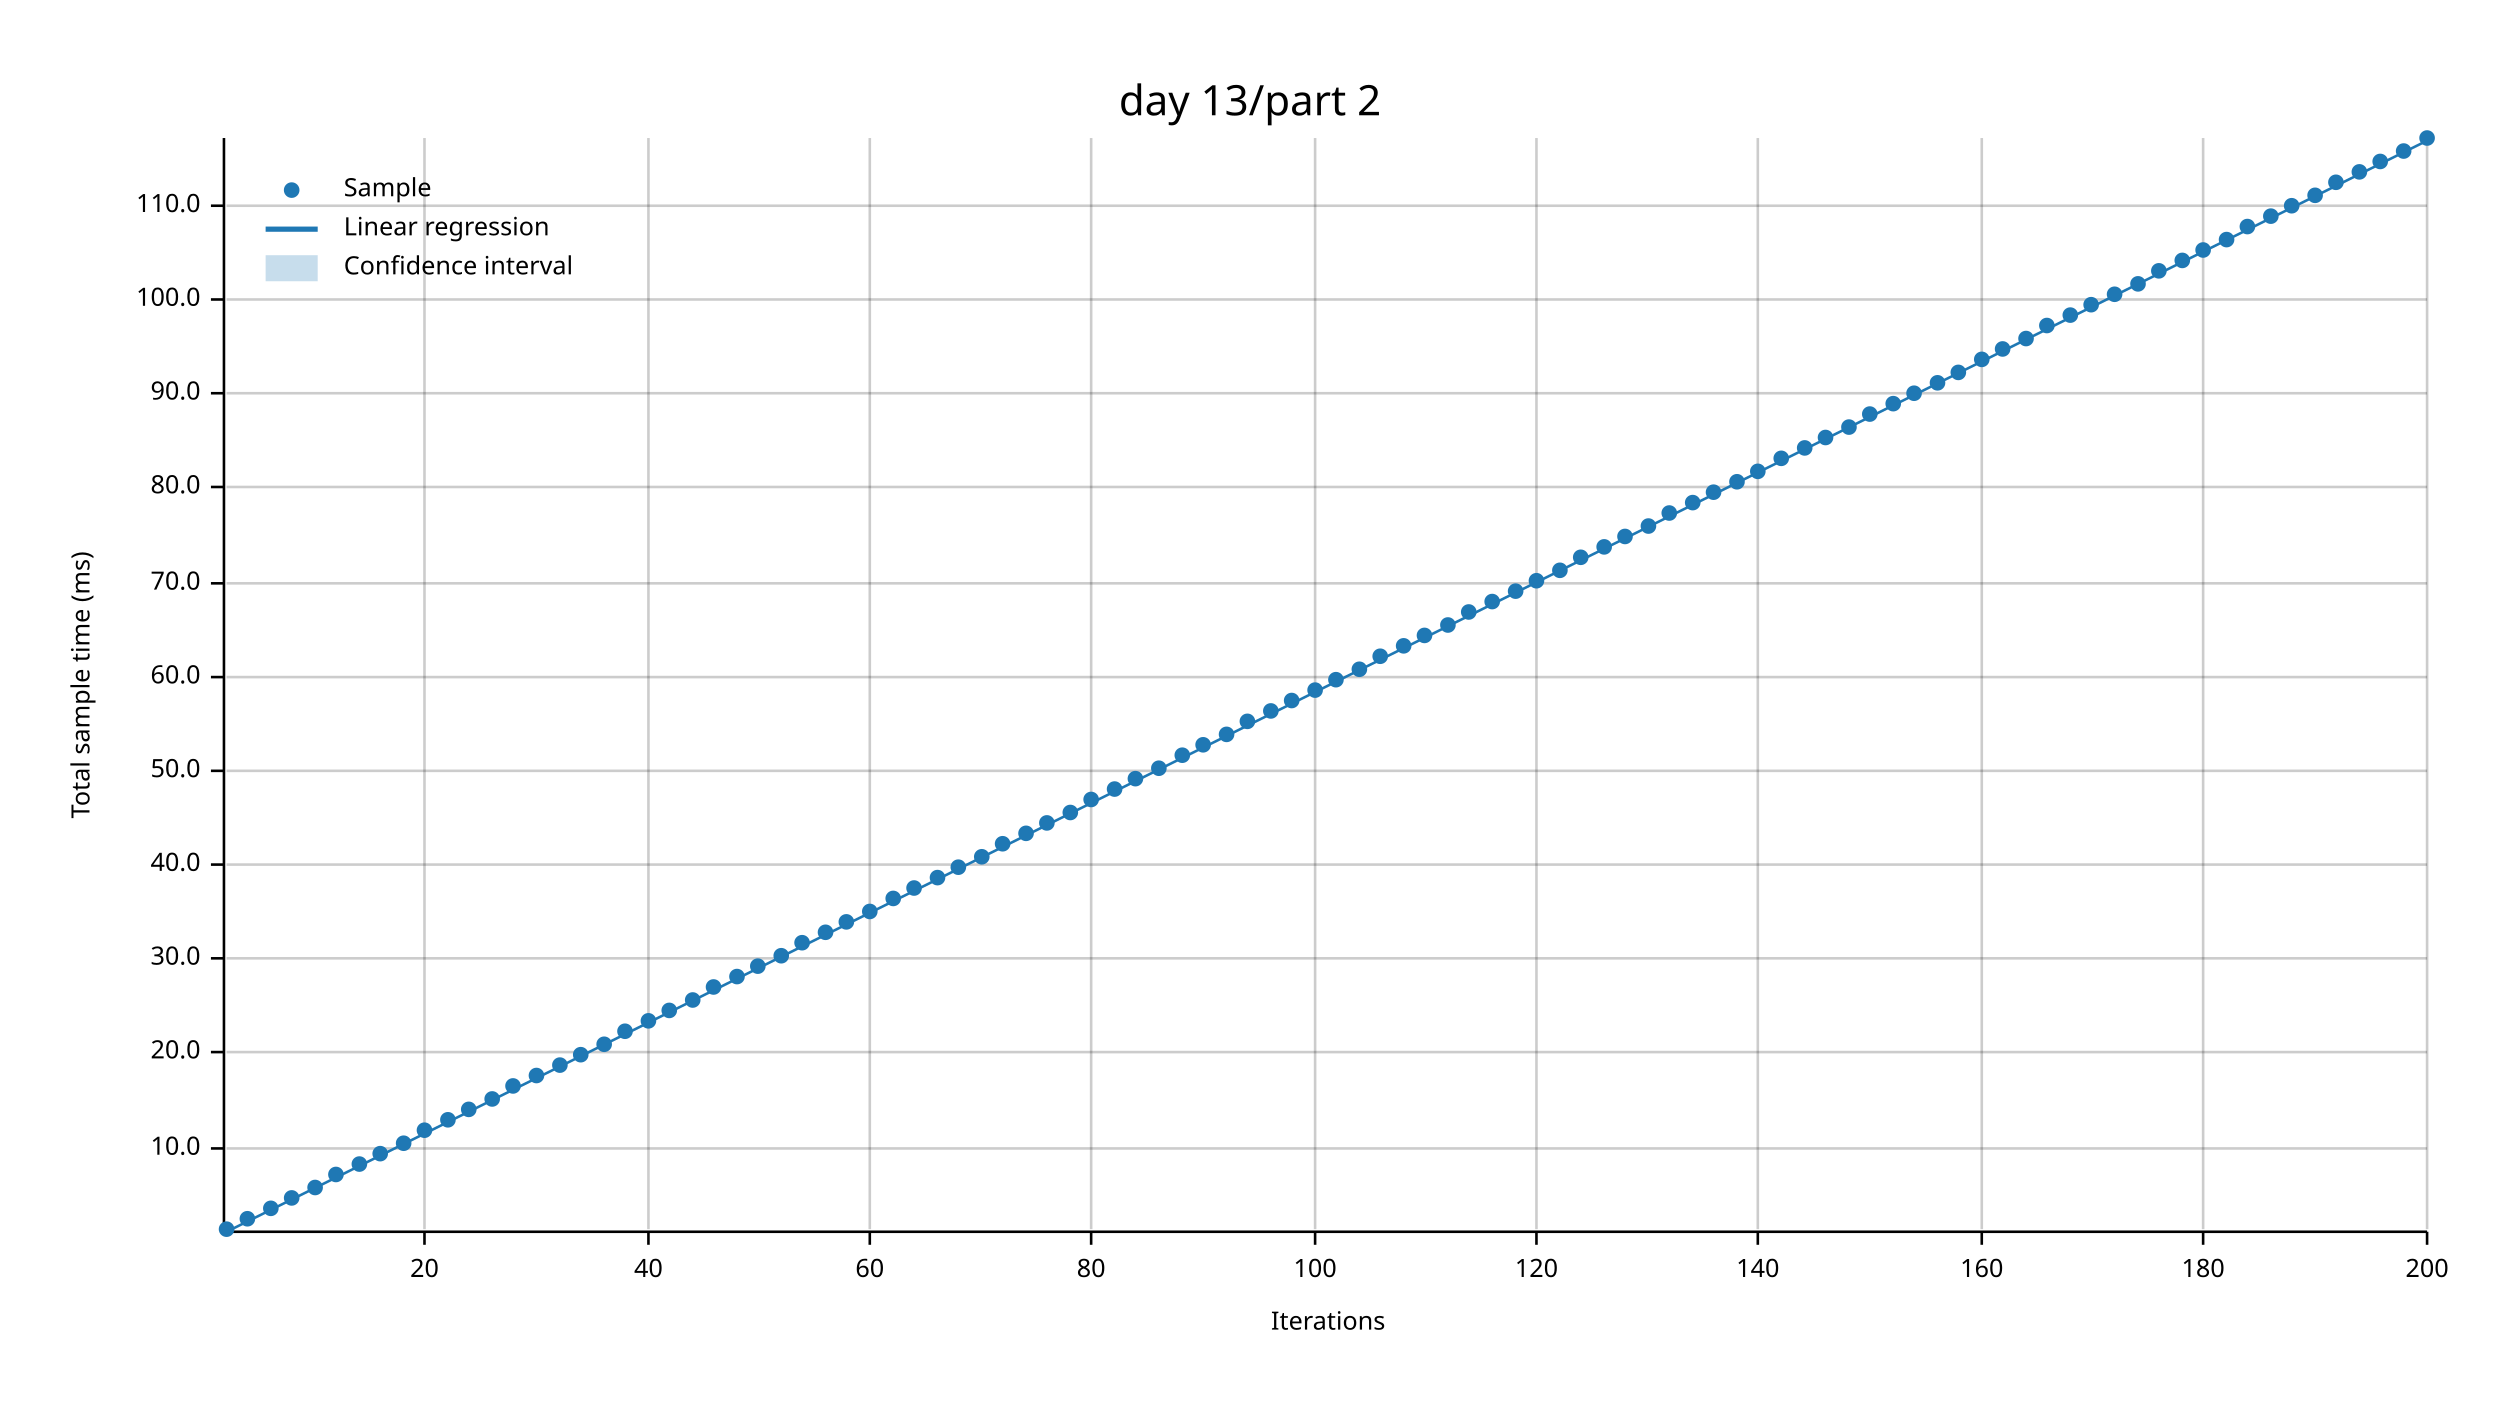
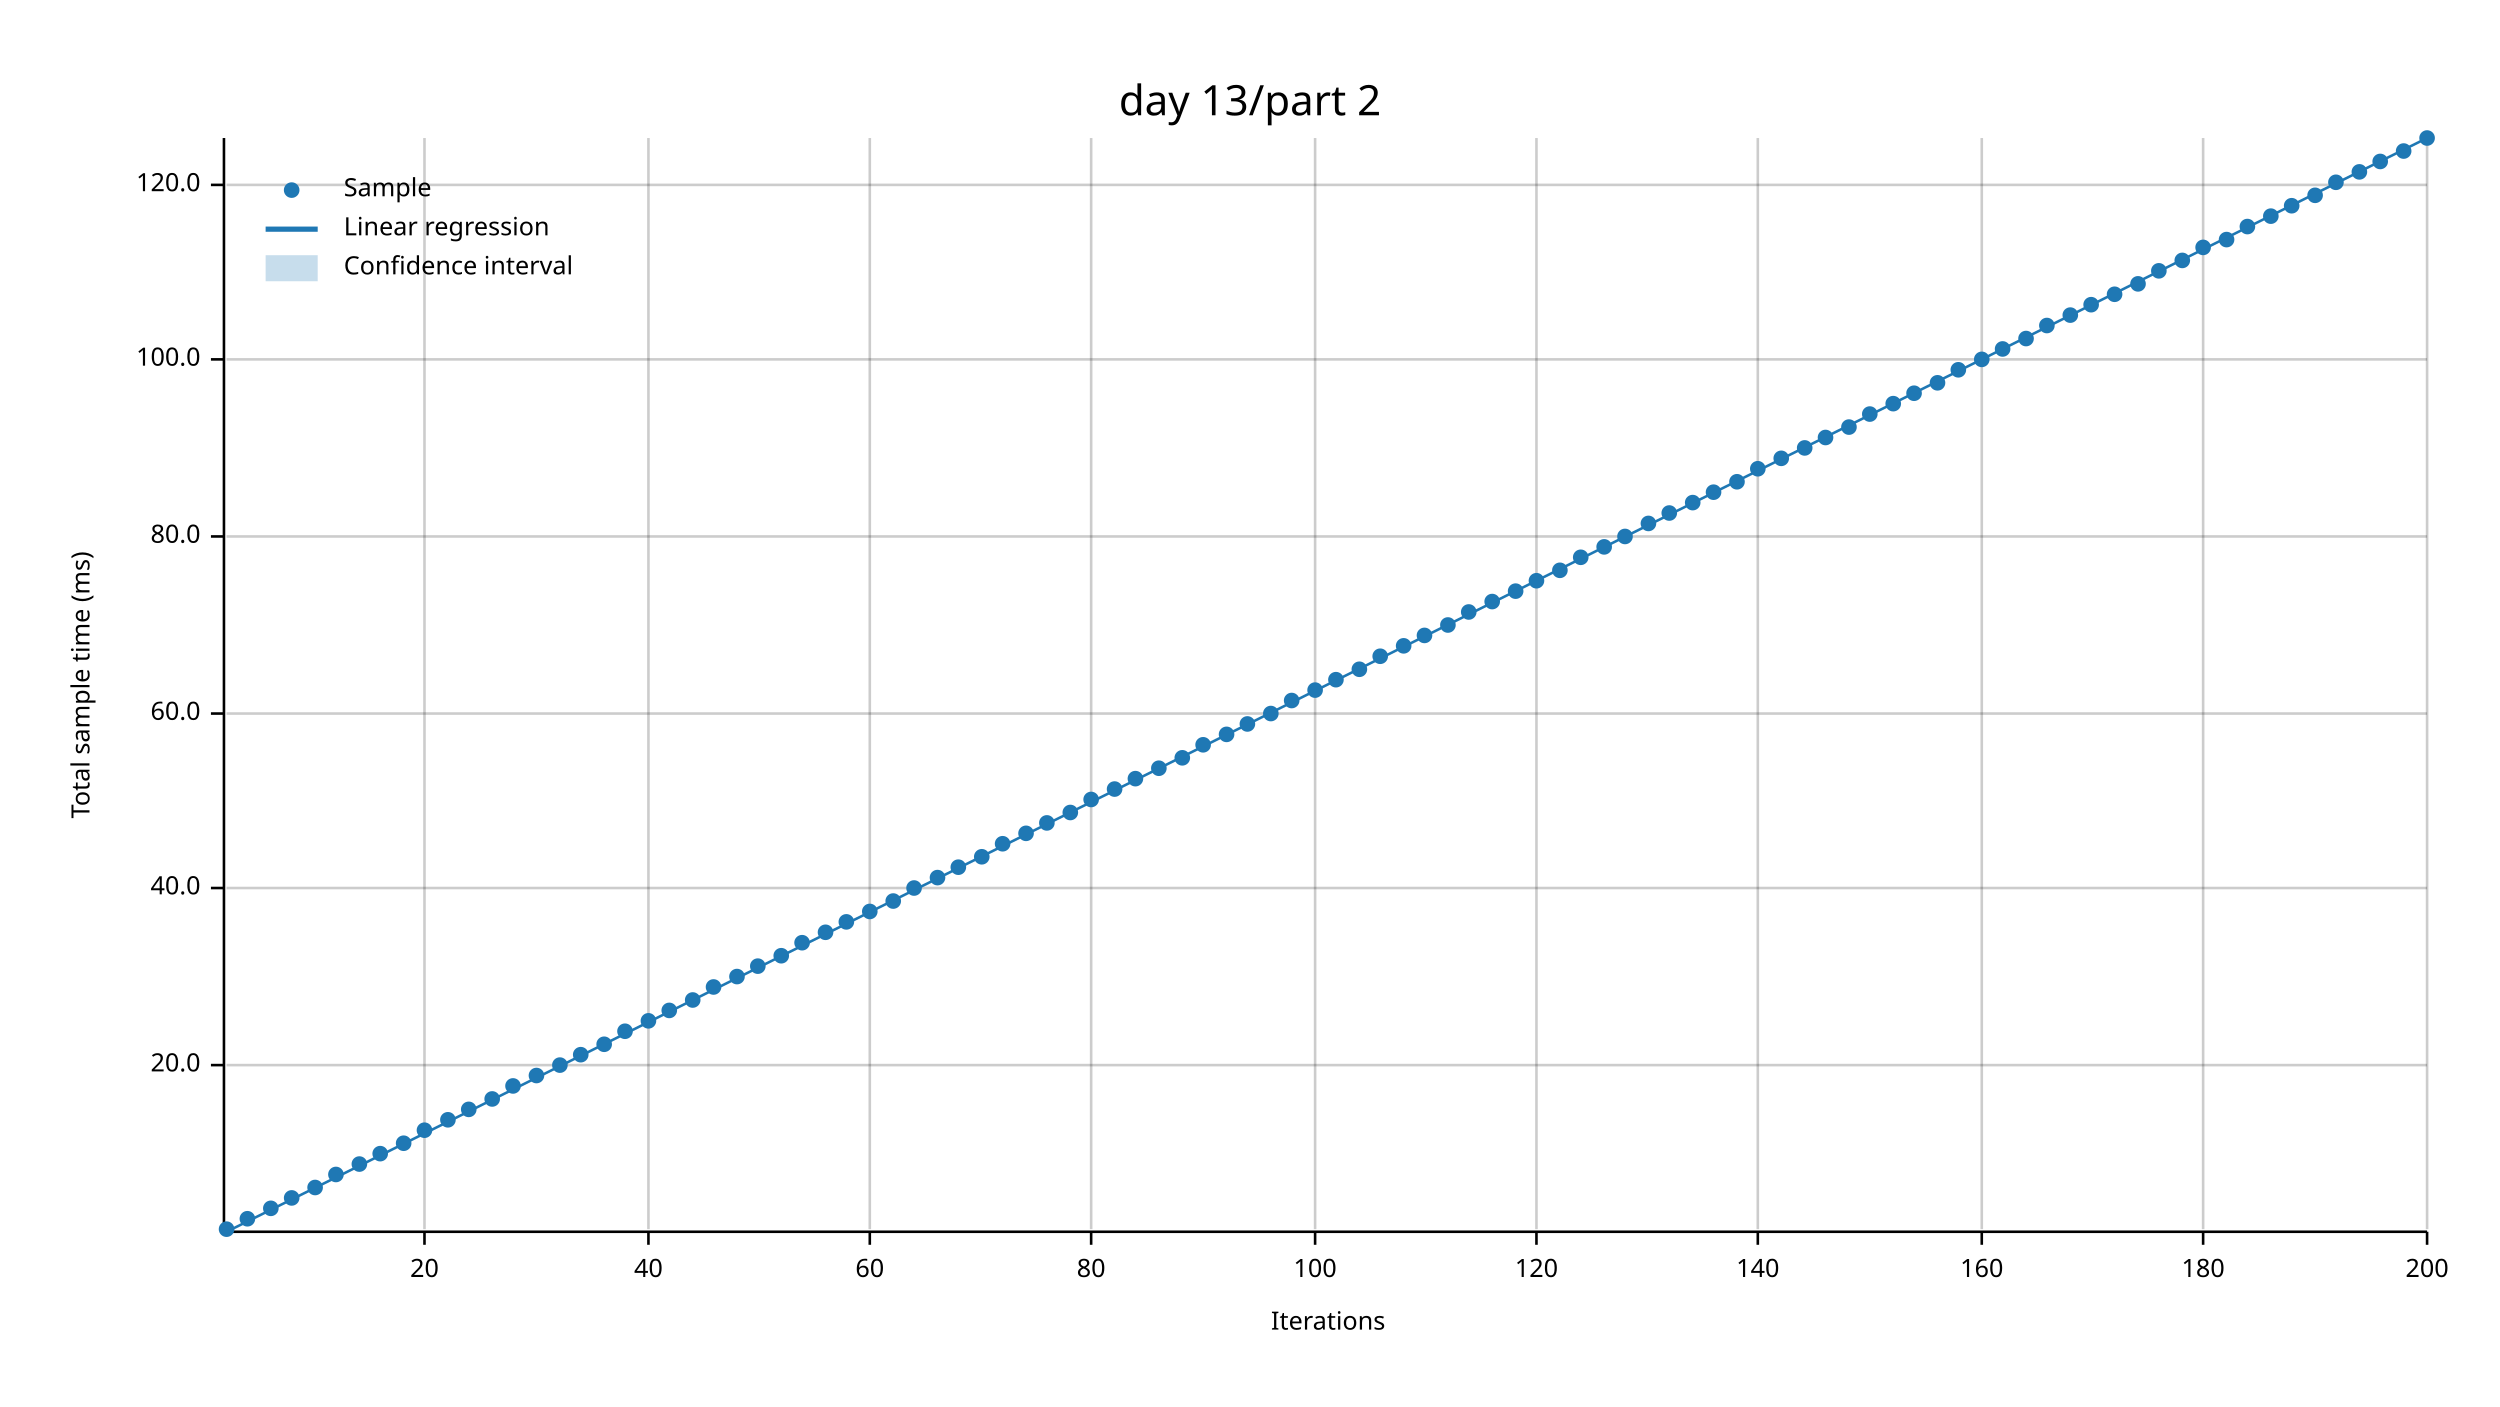
<svg xmlns="http://www.w3.org/2000/svg" width="960" height="540" viewBox="0 0 960 540">
  <text x="480" y="32" dy="0.76em" text-anchor="middle" font-family="sans-serif" font-size="16.129" opacity="1" fill="#000000">
day 13/part 2
</text>
  <text x="27" y="263" dy="0.76em" text-anchor="middle" font-family="sans-serif" font-size="9.677" opacity="1" fill="#000000" transform="rotate(270, 27, 263)">
Total sample time (ms)
</text>
  <text x="510" y="513" dy="-0.5ex" text-anchor="middle" font-family="sans-serif" font-size="9.677" opacity="1" fill="#000000">
Iterations
</text>
  <line opacity="0.2" stroke="#000000" stroke-width="1" x1="163" y1="472" x2="163" y2="53" />
  <line opacity="0.2" stroke="#000000" stroke-width="1" x1="249" y1="472" x2="249" y2="53" />
  <line opacity="0.2" stroke="#000000" stroke-width="1" x1="334" y1="472" x2="334" y2="53" />
  <line opacity="0.2" stroke="#000000" stroke-width="1" x1="419" y1="472" x2="419" y2="53" />
  <line opacity="0.2" stroke="#000000" stroke-width="1" x1="505" y1="472" x2="505" y2="53" />
  <line opacity="0.2" stroke="#000000" stroke-width="1" x1="590" y1="472" x2="590" y2="53" />
  <line opacity="0.2" stroke="#000000" stroke-width="1" x1="675" y1="472" x2="675" y2="53" />
  <line opacity="0.2" stroke="#000000" stroke-width="1" x1="761" y1="472" x2="761" y2="53" />
  <line opacity="0.2" stroke="#000000" stroke-width="1" x1="846" y1="472" x2="846" y2="53" />
  <line opacity="0.2" stroke="#000000" stroke-width="1" x1="932" y1="472" x2="932" y2="53" />
-   <line opacity="0.2" stroke="#000000" stroke-width="1" x1="87" y1="441" x2="932" y2="441" />
-   <line opacity="0.2" stroke="#000000" stroke-width="1" x1="87" y1="404" x2="932" y2="404" />
-   <line opacity="0.2" stroke="#000000" stroke-width="1" x1="87" y1="368" x2="932" y2="368" />
-   <line opacity="0.2" stroke="#000000" stroke-width="1" x1="87" y1="332" x2="932" y2="332" />
-   <line opacity="0.2" stroke="#000000" stroke-width="1" x1="87" y1="296" x2="932" y2="296" />
-   <line opacity="0.2" stroke="#000000" stroke-width="1" x1="87" y1="260" x2="932" y2="260" />
-   <line opacity="0.2" stroke="#000000" stroke-width="1" x1="87" y1="224" x2="932" y2="224" />
-   <line opacity="0.2" stroke="#000000" stroke-width="1" x1="87" y1="187" x2="932" y2="187" />
-   <line opacity="0.2" stroke="#000000" stroke-width="1" x1="87" y1="151" x2="932" y2="151" />
-   <line opacity="0.2" stroke="#000000" stroke-width="1" x1="87" y1="115" x2="932" y2="115" />
-   <line opacity="0.2" stroke="#000000" stroke-width="1" x1="87" y1="79" x2="932" y2="79" />
+   <line opacity="0.2" stroke="#000000" stroke-width="1" x1="87" y1="409" x2="932" y2="409" />
+   <line opacity="0.2" stroke="#000000" stroke-width="1" x1="87" y1="341" x2="932" y2="341" />
+   <line opacity="0.2" stroke="#000000" stroke-width="1" x1="87" y1="274" x2="932" y2="274" />
+   <line opacity="0.2" stroke="#000000" stroke-width="1" x1="87" y1="206" x2="932" y2="206" />
+   <line opacity="0.2" stroke="#000000" stroke-width="1" x1="87" y1="138" x2="932" y2="138" />
+   <line opacity="0.2" stroke="#000000" stroke-width="1" x1="87" y1="71" x2="932" y2="71" />
  <polyline fill="none" opacity="1" stroke="#000000" stroke-width="1" points="86,53 86,472 " />
-   <text x="77" y="441" dy="0.5ex" text-anchor="end" font-family="sans-serif" font-size="9.677" opacity="1" fill="#000000">
- 10.0
- </text>
-   <polyline fill="none" opacity="1" stroke="#000000" stroke-width="1" points="81,441 86,441 " />
-   <text x="77" y="404" dy="0.5ex" text-anchor="end" font-family="sans-serif" font-size="9.677" opacity="1" fill="#000000">
+   <text x="77" y="409" dy="0.5ex" text-anchor="end" font-family="sans-serif" font-size="9.677" opacity="1" fill="#000000">
20.0
</text>
-   <polyline fill="none" opacity="1" stroke="#000000" stroke-width="1" points="81,404 86,404 " />
-   <text x="77" y="368" dy="0.5ex" text-anchor="end" font-family="sans-serif" font-size="9.677" opacity="1" fill="#000000">
- 30.0
- </text>
-   <polyline fill="none" opacity="1" stroke="#000000" stroke-width="1" points="81,368 86,368 " />
-   <text x="77" y="332" dy="0.5ex" text-anchor="end" font-family="sans-serif" font-size="9.677" opacity="1" fill="#000000">
+   <polyline fill="none" opacity="1" stroke="#000000" stroke-width="1" points="81,409 86,409 " />
+   <text x="77" y="341" dy="0.5ex" text-anchor="end" font-family="sans-serif" font-size="9.677" opacity="1" fill="#000000">
40.0
</text>
-   <polyline fill="none" opacity="1" stroke="#000000" stroke-width="1" points="81,332 86,332 " />
-   <text x="77" y="296" dy="0.5ex" text-anchor="end" font-family="sans-serif" font-size="9.677" opacity="1" fill="#000000">
- 50.0
- </text>
-   <polyline fill="none" opacity="1" stroke="#000000" stroke-width="1" points="81,296 86,296 " />
-   <text x="77" y="260" dy="0.5ex" text-anchor="end" font-family="sans-serif" font-size="9.677" opacity="1" fill="#000000">
+   <polyline fill="none" opacity="1" stroke="#000000" stroke-width="1" points="81,341 86,341 " />
+   <text x="77" y="274" dy="0.5ex" text-anchor="end" font-family="sans-serif" font-size="9.677" opacity="1" fill="#000000">
60.0
</text>
-   <polyline fill="none" opacity="1" stroke="#000000" stroke-width="1" points="81,260 86,260 " />
-   <text x="77" y="224" dy="0.5ex" text-anchor="end" font-family="sans-serif" font-size="9.677" opacity="1" fill="#000000">
- 70.0
- </text>
-   <polyline fill="none" opacity="1" stroke="#000000" stroke-width="1" points="81,224 86,224 " />
-   <text x="77" y="187" dy="0.5ex" text-anchor="end" font-family="sans-serif" font-size="9.677" opacity="1" fill="#000000">
+   <polyline fill="none" opacity="1" stroke="#000000" stroke-width="1" points="81,274 86,274 " />
+   <text x="77" y="206" dy="0.5ex" text-anchor="end" font-family="sans-serif" font-size="9.677" opacity="1" fill="#000000">
80.0
</text>
-   <polyline fill="none" opacity="1" stroke="#000000" stroke-width="1" points="81,187 86,187 " />
-   <text x="77" y="151" dy="0.5ex" text-anchor="end" font-family="sans-serif" font-size="9.677" opacity="1" fill="#000000">
- 90.0
- </text>
-   <polyline fill="none" opacity="1" stroke="#000000" stroke-width="1" points="81,151 86,151 " />
-   <text x="77" y="115" dy="0.5ex" text-anchor="end" font-family="sans-serif" font-size="9.677" opacity="1" fill="#000000">
+   <polyline fill="none" opacity="1" stroke="#000000" stroke-width="1" points="81,206 86,206 " />
+   <text x="77" y="138" dy="0.5ex" text-anchor="end" font-family="sans-serif" font-size="9.677" opacity="1" fill="#000000">
100.0
</text>
-   <polyline fill="none" opacity="1" stroke="#000000" stroke-width="1" points="81,115 86,115 " />
-   <text x="77" y="79" dy="0.5ex" text-anchor="end" font-family="sans-serif" font-size="9.677" opacity="1" fill="#000000">
- 110.0
- </text>
-   <polyline fill="none" opacity="1" stroke="#000000" stroke-width="1" points="81,79 86,79 " />
+   <polyline fill="none" opacity="1" stroke="#000000" stroke-width="1" points="81,138 86,138 " />
+   <text x="77" y="71" dy="0.5ex" text-anchor="end" font-family="sans-serif" font-size="9.677" opacity="1" fill="#000000">
+ 120.0
+ </text>
+   <polyline fill="none" opacity="1" stroke="#000000" stroke-width="1" points="81,71 86,71 " />
  <polyline fill="none" opacity="1" stroke="#000000" stroke-width="1" points="87,473 932,473 " />
  <text x="163" y="483" dy="0.76em" text-anchor="middle" font-family="sans-serif" font-size="9.677" opacity="1" fill="#000000">
20
</text>
  <polyline fill="none" opacity="1" stroke="#000000" stroke-width="1" points="163,473 163,478 " />
  <text x="249" y="483" dy="0.76em" text-anchor="middle" font-family="sans-serif" font-size="9.677" opacity="1" fill="#000000">
40
</text>
  <polyline fill="none" opacity="1" stroke="#000000" stroke-width="1" points="249,473 249,478 " />
  <text x="334" y="483" dy="0.76em" text-anchor="middle" font-family="sans-serif" font-size="9.677" opacity="1" fill="#000000">
60
</text>
  <polyline fill="none" opacity="1" stroke="#000000" stroke-width="1" points="334,473 334,478 " />
  <text x="419" y="483" dy="0.76em" text-anchor="middle" font-family="sans-serif" font-size="9.677" opacity="1" fill="#000000">
80
</text>
  <polyline fill="none" opacity="1" stroke="#000000" stroke-width="1" points="419,473 419,478 " />
  <text x="505" y="483" dy="0.76em" text-anchor="middle" font-family="sans-serif" font-size="9.677" opacity="1" fill="#000000">
100
</text>
  <polyline fill="none" opacity="1" stroke="#000000" stroke-width="1" points="505,473 505,478 " />
  <text x="590" y="483" dy="0.76em" text-anchor="middle" font-family="sans-serif" font-size="9.677" opacity="1" fill="#000000">
120
</text>
  <polyline fill="none" opacity="1" stroke="#000000" stroke-width="1" points="590,473 590,478 " />
  <text x="675" y="483" dy="0.76em" text-anchor="middle" font-family="sans-serif" font-size="9.677" opacity="1" fill="#000000">
140
</text>
  <polyline fill="none" opacity="1" stroke="#000000" stroke-width="1" points="675,473 675,478 " />
  <text x="761" y="483" dy="0.76em" text-anchor="middle" font-family="sans-serif" font-size="9.677" opacity="1" fill="#000000">
160
</text>
  <polyline fill="none" opacity="1" stroke="#000000" stroke-width="1" points="761,473 761,478 " />
  <text x="846" y="483" dy="0.76em" text-anchor="middle" font-family="sans-serif" font-size="9.677" opacity="1" fill="#000000">
180
</text>
  <polyline fill="none" opacity="1" stroke="#000000" stroke-width="1" points="846,473 846,478 " />
  <text x="932" y="483" dy="0.76em" text-anchor="middle" font-family="sans-serif" font-size="9.677" opacity="1" fill="#000000">
200
</text>
  <polyline fill="none" opacity="1" stroke="#000000" stroke-width="1" points="932,473 932,478 " />
  <circle cx="87" cy="472" r="3" opacity="1" fill="#1F78B4" stroke="none" stroke-width="1" />
  <circle cx="95" cy="468" r="3" opacity="1" fill="#1F78B4" stroke="none" stroke-width="1" />
  <circle cx="104" cy="464" r="3" opacity="1" fill="#1F78B4" stroke="none" stroke-width="1" />
  <circle cx="112" cy="460" r="3" opacity="1" fill="#1F78B4" stroke="none" stroke-width="1" />
  <circle cx="121" cy="456" r="3" opacity="1" fill="#1F78B4" stroke="none" stroke-width="1" />
  <circle cx="129" cy="451" r="3" opacity="1" fill="#1F78B4" stroke="none" stroke-width="1" />
  <circle cx="138" cy="447" r="3" opacity="1" fill="#1F78B4" stroke="none" stroke-width="1" />
  <circle cx="146" cy="443" r="3" opacity="1" fill="#1F78B4" stroke="none" stroke-width="1" />
  <circle cx="155" cy="439" r="3" opacity="1" fill="#1F78B4" stroke="none" stroke-width="1" />
  <circle cx="163" cy="434" r="3" opacity="1" fill="#1F78B4" stroke="none" stroke-width="1" />
  <circle cx="172" cy="430" r="3" opacity="1" fill="#1F78B4" stroke="none" stroke-width="1" />
  <circle cx="180" cy="426" r="3" opacity="1" fill="#1F78B4" stroke="none" stroke-width="1" />
  <circle cx="189" cy="422" r="3" opacity="1" fill="#1F78B4" stroke="none" stroke-width="1" />
  <circle cx="197" cy="417" r="3" opacity="1" fill="#1F78B4" stroke="none" stroke-width="1" />
  <circle cx="206" cy="413" r="3" opacity="1" fill="#1F78B4" stroke="none" stroke-width="1" />
  <circle cx="215" cy="409" r="3" opacity="1" fill="#1F78B4" stroke="none" stroke-width="1" />
  <circle cx="223" cy="405" r="3" opacity="1" fill="#1F78B4" stroke="none" stroke-width="1" />
  <circle cx="232" cy="401" r="3" opacity="1" fill="#1F78B4" stroke="none" stroke-width="1" />
  <circle cx="240" cy="396" r="3" opacity="1" fill="#1F78B4" stroke="none" stroke-width="1" />
  <circle cx="249" cy="392" r="3" opacity="1" fill="#1F78B4" stroke="none" stroke-width="1" />
  <circle cx="257" cy="388" r="3" opacity="1" fill="#1F78B4" stroke="none" stroke-width="1" />
  <circle cx="266" cy="384" r="3" opacity="1" fill="#1F78B4" stroke="none" stroke-width="1" />
  <circle cx="274" cy="379" r="3" opacity="1" fill="#1F78B4" stroke="none" stroke-width="1" />
  <circle cx="283" cy="375" r="3" opacity="1" fill="#1F78B4" stroke="none" stroke-width="1" />
  <circle cx="291" cy="371" r="3" opacity="1" fill="#1F78B4" stroke="none" stroke-width="1" />
  <circle cx="300" cy="367" r="3" opacity="1" fill="#1F78B4" stroke="none" stroke-width="1" />
  <circle cx="308" cy="362" r="3" opacity="1" fill="#1F78B4" stroke="none" stroke-width="1" />
  <circle cx="317" cy="358" r="3" opacity="1" fill="#1F78B4" stroke="none" stroke-width="1" />
  <circle cx="325" cy="354" r="3" opacity="1" fill="#1F78B4" stroke="none" stroke-width="1" />
  <circle cx="334" cy="350" r="3" opacity="1" fill="#1F78B4" stroke="none" stroke-width="1" />
-   <circle cx="343" cy="345" r="3" opacity="1" fill="#1F78B4" stroke="none" stroke-width="1" />
+   <circle cx="343" cy="346" r="3" opacity="1" fill="#1F78B4" stroke="none" stroke-width="1" />
  <circle cx="351" cy="341" r="3" opacity="1" fill="#1F78B4" stroke="none" stroke-width="1" />
  <circle cx="360" cy="337" r="3" opacity="1" fill="#1F78B4" stroke="none" stroke-width="1" />
  <circle cx="368" cy="333" r="3" opacity="1" fill="#1F78B4" stroke="none" stroke-width="1" />
  <circle cx="377" cy="329" r="3" opacity="1" fill="#1F78B4" stroke="none" stroke-width="1" />
  <circle cx="385" cy="324" r="3" opacity="1" fill="#1F78B4" stroke="none" stroke-width="1" />
  <circle cx="394" cy="320" r="3" opacity="1" fill="#1F78B4" stroke="none" stroke-width="1" />
  <circle cx="402" cy="316" r="3" opacity="1" fill="#1F78B4" stroke="none" stroke-width="1" />
  <circle cx="411" cy="312" r="3" opacity="1" fill="#1F78B4" stroke="none" stroke-width="1" />
  <circle cx="419" cy="307" r="3" opacity="1" fill="#1F78B4" stroke="none" stroke-width="1" />
  <circle cx="428" cy="303" r="3" opacity="1" fill="#1F78B4" stroke="none" stroke-width="1" />
  <circle cx="436" cy="299" r="3" opacity="1" fill="#1F78B4" stroke="none" stroke-width="1" />
  <circle cx="445" cy="295" r="3" opacity="1" fill="#1F78B4" stroke="none" stroke-width="1" />
-   <circle cx="454" cy="290" r="3" opacity="1" fill="#1F78B4" stroke="none" stroke-width="1" />
+   <circle cx="454" cy="291" r="3" opacity="1" fill="#1F78B4" stroke="none" stroke-width="1" />
  <circle cx="462" cy="286" r="3" opacity="1" fill="#1F78B4" stroke="none" stroke-width="1" />
  <circle cx="471" cy="282" r="3" opacity="1" fill="#1F78B4" stroke="none" stroke-width="1" />
-   <circle cx="479" cy="277" r="3" opacity="1" fill="#1F78B4" stroke="none" stroke-width="1" />
-   <circle cx="488" cy="273" r="3" opacity="1" fill="#1F78B4" stroke="none" stroke-width="1" />
+   <circle cx="479" cy="278" r="3" opacity="1" fill="#1F78B4" stroke="none" stroke-width="1" />
+   <circle cx="488" cy="274" r="3" opacity="1" fill="#1F78B4" stroke="none" stroke-width="1" />
  <circle cx="496" cy="269" r="3" opacity="1" fill="#1F78B4" stroke="none" stroke-width="1" />
  <circle cx="505" cy="265" r="3" opacity="1" fill="#1F78B4" stroke="none" stroke-width="1" />
  <circle cx="513" cy="261" r="3" opacity="1" fill="#1F78B4" stroke="none" stroke-width="1" />
  <circle cx="522" cy="257" r="3" opacity="1" fill="#1F78B4" stroke="none" stroke-width="1" />
  <circle cx="530" cy="252" r="3" opacity="1" fill="#1F78B4" stroke="none" stroke-width="1" />
  <circle cx="539" cy="248" r="3" opacity="1" fill="#1F78B4" stroke="none" stroke-width="1" />
  <circle cx="547" cy="244" r="3" opacity="1" fill="#1F78B4" stroke="none" stroke-width="1" />
  <circle cx="556" cy="240" r="3" opacity="1" fill="#1F78B4" stroke="none" stroke-width="1" />
  <circle cx="564" cy="235" r="3" opacity="1" fill="#1F78B4" stroke="none" stroke-width="1" />
  <circle cx="573" cy="231" r="3" opacity="1" fill="#1F78B4" stroke="none" stroke-width="1" />
  <circle cx="582" cy="227" r="3" opacity="1" fill="#1F78B4" stroke="none" stroke-width="1" />
  <circle cx="590" cy="223" r="3" opacity="1" fill="#1F78B4" stroke="none" stroke-width="1" />
  <circle cx="599" cy="219" r="3" opacity="1" fill="#1F78B4" stroke="none" stroke-width="1" />
  <circle cx="607" cy="214" r="3" opacity="1" fill="#1F78B4" stroke="none" stroke-width="1" />
  <circle cx="616" cy="210" r="3" opacity="1" fill="#1F78B4" stroke="none" stroke-width="1" />
  <circle cx="624" cy="206" r="3" opacity="1" fill="#1F78B4" stroke="none" stroke-width="1" />
-   <circle cx="633" cy="202" r="3" opacity="1" fill="#1F78B4" stroke="none" stroke-width="1" />
+   <circle cx="633" cy="201" r="3" opacity="1" fill="#1F78B4" stroke="none" stroke-width="1" />
  <circle cx="641" cy="197" r="3" opacity="1" fill="#1F78B4" stroke="none" stroke-width="1" />
  <circle cx="650" cy="193" r="3" opacity="1" fill="#1F78B4" stroke="none" stroke-width="1" />
  <circle cx="658" cy="189" r="3" opacity="1" fill="#1F78B4" stroke="none" stroke-width="1" />
  <circle cx="667" cy="185" r="3" opacity="1" fill="#1F78B4" stroke="none" stroke-width="1" />
-   <circle cx="675" cy="181" r="3" opacity="1" fill="#1F78B4" stroke="none" stroke-width="1" />
+   <circle cx="675" cy="180" r="3" opacity="1" fill="#1F78B4" stroke="none" stroke-width="1" />
  <circle cx="684" cy="176" r="3" opacity="1" fill="#1F78B4" stroke="none" stroke-width="1" />
  <circle cx="693" cy="172" r="3" opacity="1" fill="#1F78B4" stroke="none" stroke-width="1" />
  <circle cx="701" cy="168" r="3" opacity="1" fill="#1F78B4" stroke="none" stroke-width="1" />
  <circle cx="710" cy="164" r="3" opacity="1" fill="#1F78B4" stroke="none" stroke-width="1" />
  <circle cx="718" cy="159" r="3" opacity="1" fill="#1F78B4" stroke="none" stroke-width="1" />
  <circle cx="727" cy="155" r="3" opacity="1" fill="#1F78B4" stroke="none" stroke-width="1" />
  <circle cx="735" cy="151" r="3" opacity="1" fill="#1F78B4" stroke="none" stroke-width="1" />
  <circle cx="744" cy="147" r="3" opacity="1" fill="#1F78B4" stroke="none" stroke-width="1" />
-   <circle cx="752" cy="143" r="3" opacity="1" fill="#1F78B4" stroke="none" stroke-width="1" />
+   <circle cx="752" cy="142" r="3" opacity="1" fill="#1F78B4" stroke="none" stroke-width="1" />
  <circle cx="761" cy="138" r="3" opacity="1" fill="#1F78B4" stroke="none" stroke-width="1" />
  <circle cx="769" cy="134" r="3" opacity="1" fill="#1F78B4" stroke="none" stroke-width="1" />
  <circle cx="778" cy="130" r="3" opacity="1" fill="#1F78B4" stroke="none" stroke-width="1" />
  <circle cx="786" cy="125" r="3" opacity="1" fill="#1F78B4" stroke="none" stroke-width="1" />
  <circle cx="795" cy="121" r="3" opacity="1" fill="#1F78B4" stroke="none" stroke-width="1" />
  <circle cx="803" cy="117" r="3" opacity="1" fill="#1F78B4" stroke="none" stroke-width="1" />
  <circle cx="812" cy="113" r="3" opacity="1" fill="#1F78B4" stroke="none" stroke-width="1" />
  <circle cx="821" cy="109" r="3" opacity="1" fill="#1F78B4" stroke="none" stroke-width="1" />
  <circle cx="829" cy="104" r="3" opacity="1" fill="#1F78B4" stroke="none" stroke-width="1" />
  <circle cx="838" cy="100" r="3" opacity="1" fill="#1F78B4" stroke="none" stroke-width="1" />
-   <circle cx="846" cy="96" r="3" opacity="1" fill="#1F78B4" stroke="none" stroke-width="1" />
+   <circle cx="846" cy="95" r="3" opacity="1" fill="#1F78B4" stroke="none" stroke-width="1" />
  <circle cx="855" cy="92" r="3" opacity="1" fill="#1F78B4" stroke="none" stroke-width="1" />
  <circle cx="863" cy="87" r="3" opacity="1" fill="#1F78B4" stroke="none" stroke-width="1" />
  <circle cx="872" cy="83" r="3" opacity="1" fill="#1F78B4" stroke="none" stroke-width="1" />
  <circle cx="880" cy="79" r="3" opacity="1" fill="#1F78B4" stroke="none" stroke-width="1" />
  <circle cx="889" cy="75" r="3" opacity="1" fill="#1F78B4" stroke="none" stroke-width="1" />
  <circle cx="897" cy="70" r="3" opacity="1" fill="#1F78B4" stroke="none" stroke-width="1" />
  <circle cx="906" cy="66" r="3" opacity="1" fill="#1F78B4" stroke="none" stroke-width="1" />
  <circle cx="914" cy="62" r="3" opacity="1" fill="#1F78B4" stroke="none" stroke-width="1" />
  <circle cx="923" cy="58" r="3" opacity="1" fill="#1F78B4" stroke="none" stroke-width="1" />
  <circle cx="932" cy="53" r="3" opacity="1" fill="#1F78B4" stroke="none" stroke-width="1" />
-   <polyline fill="none" opacity="1" stroke="#1F78B4" stroke-width="1" points="87,473 932,54 " />
-   <polygon opacity="0.25" fill="#1F78B4" points="87,473 932,54 932,54 " />
+   <polyline fill="none" opacity="1" stroke="#1F78B4" stroke-width="1" points="87,473 932,53 " />
+   <polygon opacity="0.25" fill="#1F78B4" points="87,473 932,53 932,53 " />
  <text x="132" y="68" dy="0.76em" text-anchor="start" font-family="sans-serif" font-size="9.677" opacity="1" fill="#000000">
Sample
</text>
  <text x="132" y="83" dy="0.76em" text-anchor="start" font-family="sans-serif" font-size="9.677" opacity="1" fill="#000000">
Linear regression
</text>
  <text x="132" y="98" dy="0.76em" text-anchor="start" font-family="sans-serif" font-size="9.677" opacity="1" fill="#000000">
Confidence interval
</text>
  <circle cx="112" cy="73" r="3" opacity="1" fill="#1F78B4" stroke="none" stroke-width="1" />
  <polyline fill="none" opacity="1" stroke="#1F78B4" stroke-width="2" points="102,88 122,88 " />
  <rect x="102" y="98" width="20" height="10" opacity="0.25" fill="#1F78B4" stroke="none" />
</svg>
